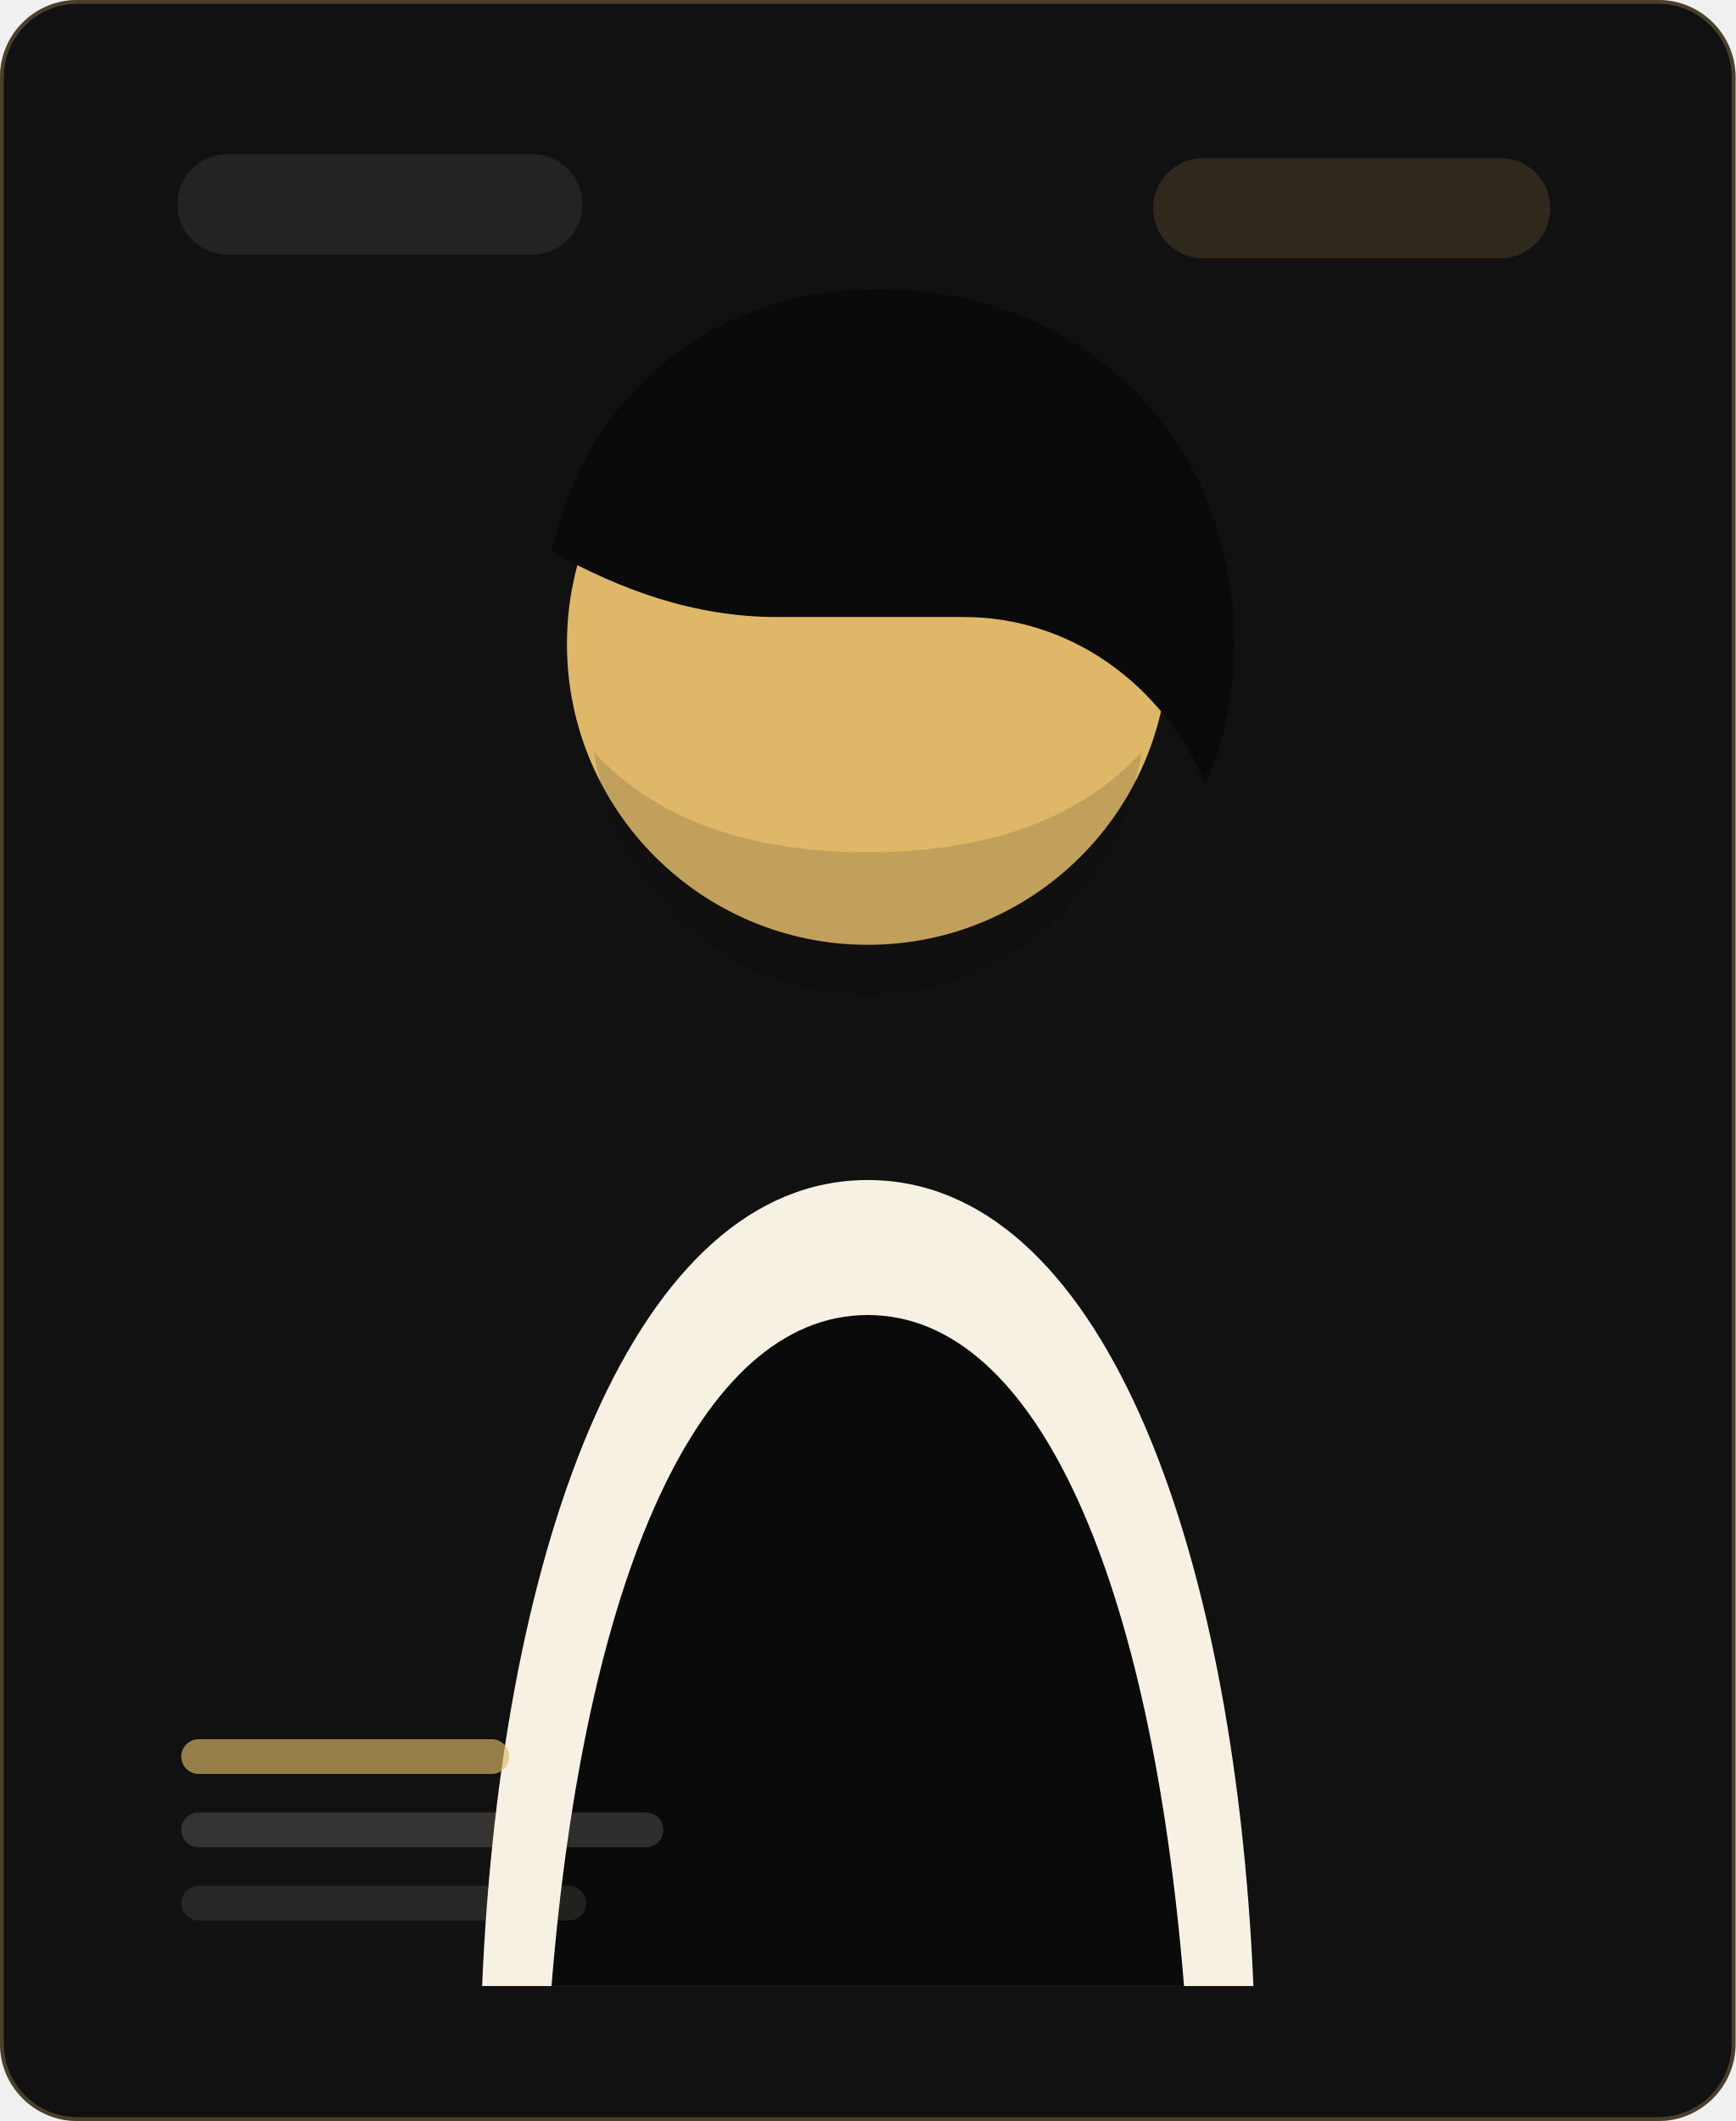
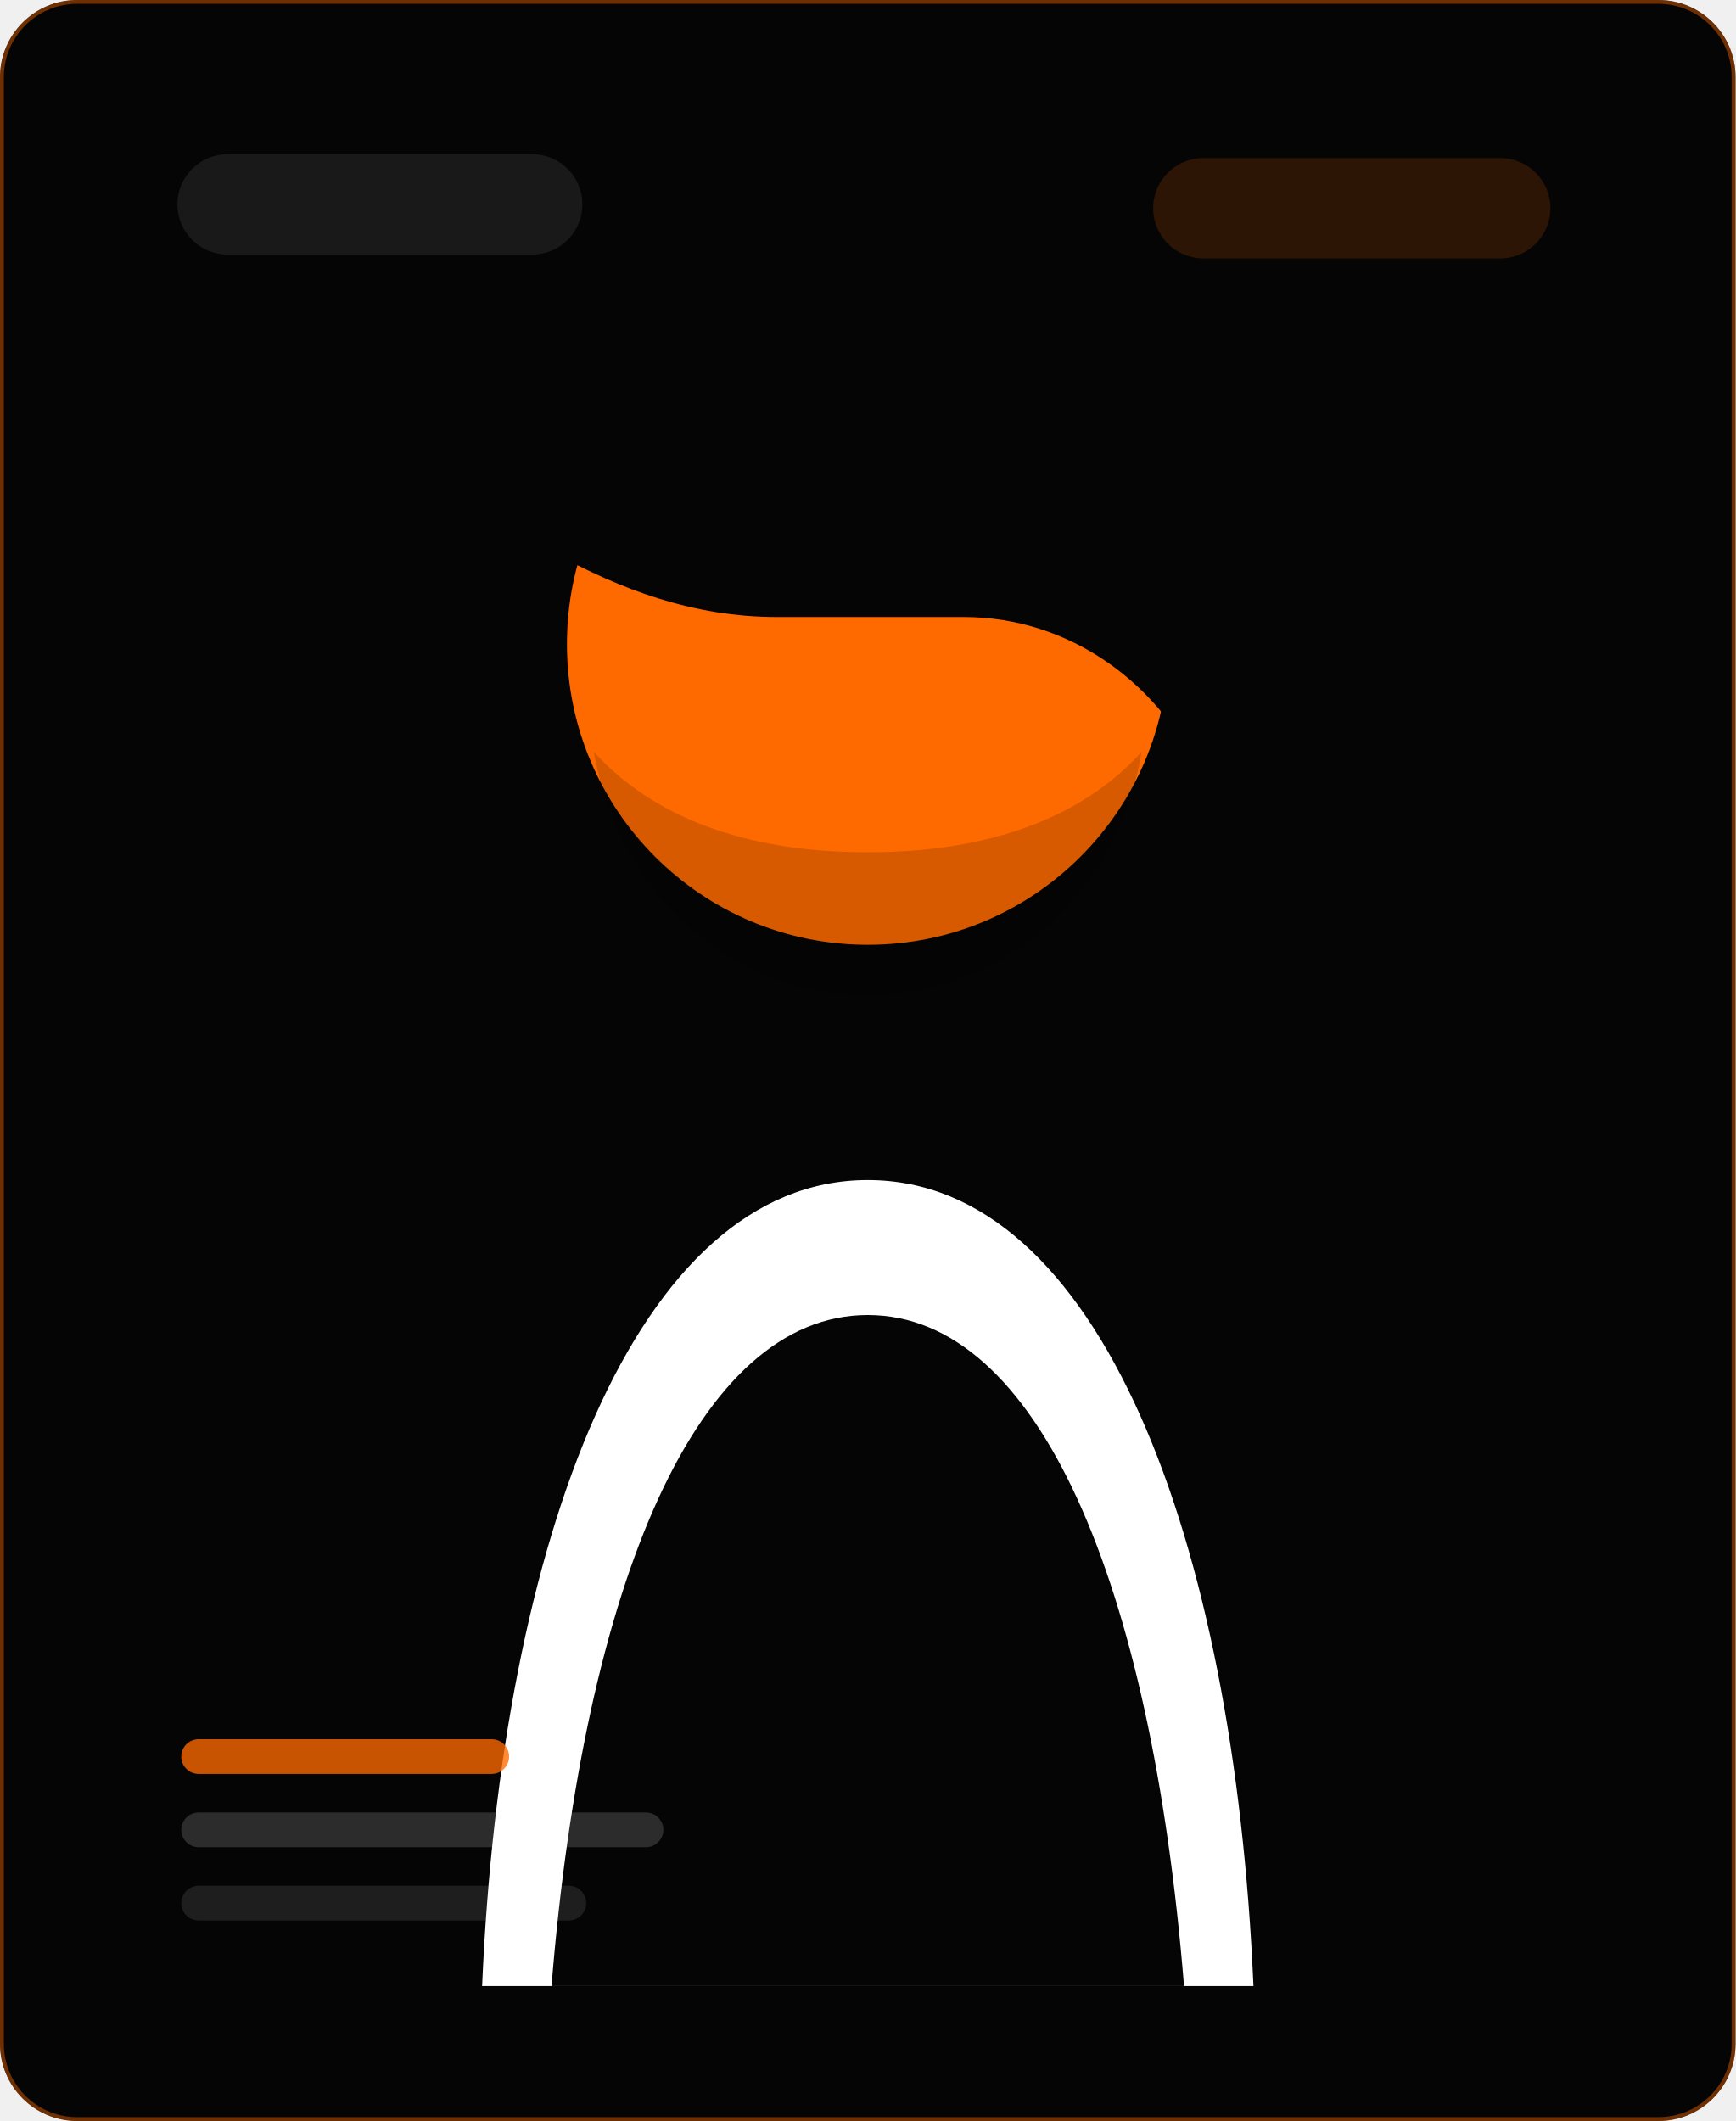
<svg xmlns="http://www.w3.org/2000/svg" width="900" height="1100" viewBox="0 0 900 1100" fill="none">
-   <rect width="900" height="1100" rx="40" fill="#111111" />
-   <rect x="1" y="1" width="898" height="1098" rx="39" stroke="#DEB868" stroke-opacity="0.28" stroke-width="2" />
-   <circle cx="450" cy="334" r="156" fill="#DEB868" />
-   <path d="M250 1030C260 798 330 612 450 612C570 612 640 798 650 1030H250Z" fill="#F7F1E4" />
-   <path d="M286 1030C303 820 362 682 450 682C538 682 597 820 614 1030H286Z" fill="#0A0A0A" />
-   <path d="M286 286C304 204 370 150 455 150C563 150 640 228 640 334C640 360 635 385 625 407C603 354 554 320 500 320H403C360 320 322 306 286 286Z" fill="#0A0A0A" />
-   <path d="M308 390C320 462 378 516 450 516C522 516 580 462 592 390C562 423 515 442 450 442C385 442 338 423 308 390Z" fill="#0A0A0A" fill-opacity="0.14" />
-   <rect x="92" y="80" width="210" height="52" rx="26" fill="#F7F1E4" fill-opacity="0.08" />
-   <rect x="598" y="82" width="206" height="52" rx="26" fill="#DEB868" fill-opacity="0.14" />
-   <rect x="94" y="902" width="170" height="18" rx="9" fill="#DEB868" fill-opacity="0.65" />
-   <rect x="94" y="940" width="250" height="18" rx="9" fill="#F7F1E4" fill-opacity="0.16" />
-   <rect x="94" y="978" width="210" height="18" rx="9" fill="#F7F1E4" fill-opacity="0.1" />
+   <rect width="900" height="1100" rx="40" fill="#050505" />
+   <rect x="1" y="1" width="898" height="1098" rx="39" stroke="#FF6A00" stroke-opacity="0.42" stroke-width="2" />
+   <circle cx="450" cy="334" r="156" fill="#FF6A00" />
+   <path d="M250 1030C260 798 330 612 450 612C570 612 640 798 650 1030H250Z" fill="#FFFFFF" />
+   <path d="M286 1030C303 820 362 682 450 682C538 682 597 820 614 1030H286Z" fill="#050505" />
+   <path d="M286 286C304 204 370 150 455 150C563 150 640 228 640 334C640 360 635 385 625 407C603 354 554 320 500 320H403C360 320 322 306 286 286Z" fill="#050505" />
+   <path d="M308 390C320 462 378 516 450 516C522 516 580 462 592 390C562 423 515 442 450 442C385 442 338 423 308 390Z" fill="#050505" fill-opacity="0.16" />
+   <rect x="92" y="80" width="210" height="52" rx="26" fill="#FFFFFF" fill-opacity="0.08" />
+   <rect x="598" y="82" width="206" height="52" rx="26" fill="#FF6A00" fill-opacity="0.16" />
+   <rect x="94" y="902" width="170" height="18" rx="9" fill="#FF6A00" fill-opacity="0.78" />
+   <rect x="94" y="940" width="250" height="18" rx="9" fill="#FFFFFF" fill-opacity="0.16" />
+   <rect x="94" y="978" width="210" height="18" rx="9" fill="#FFFFFF" fill-opacity="0.1" />
</svg>
